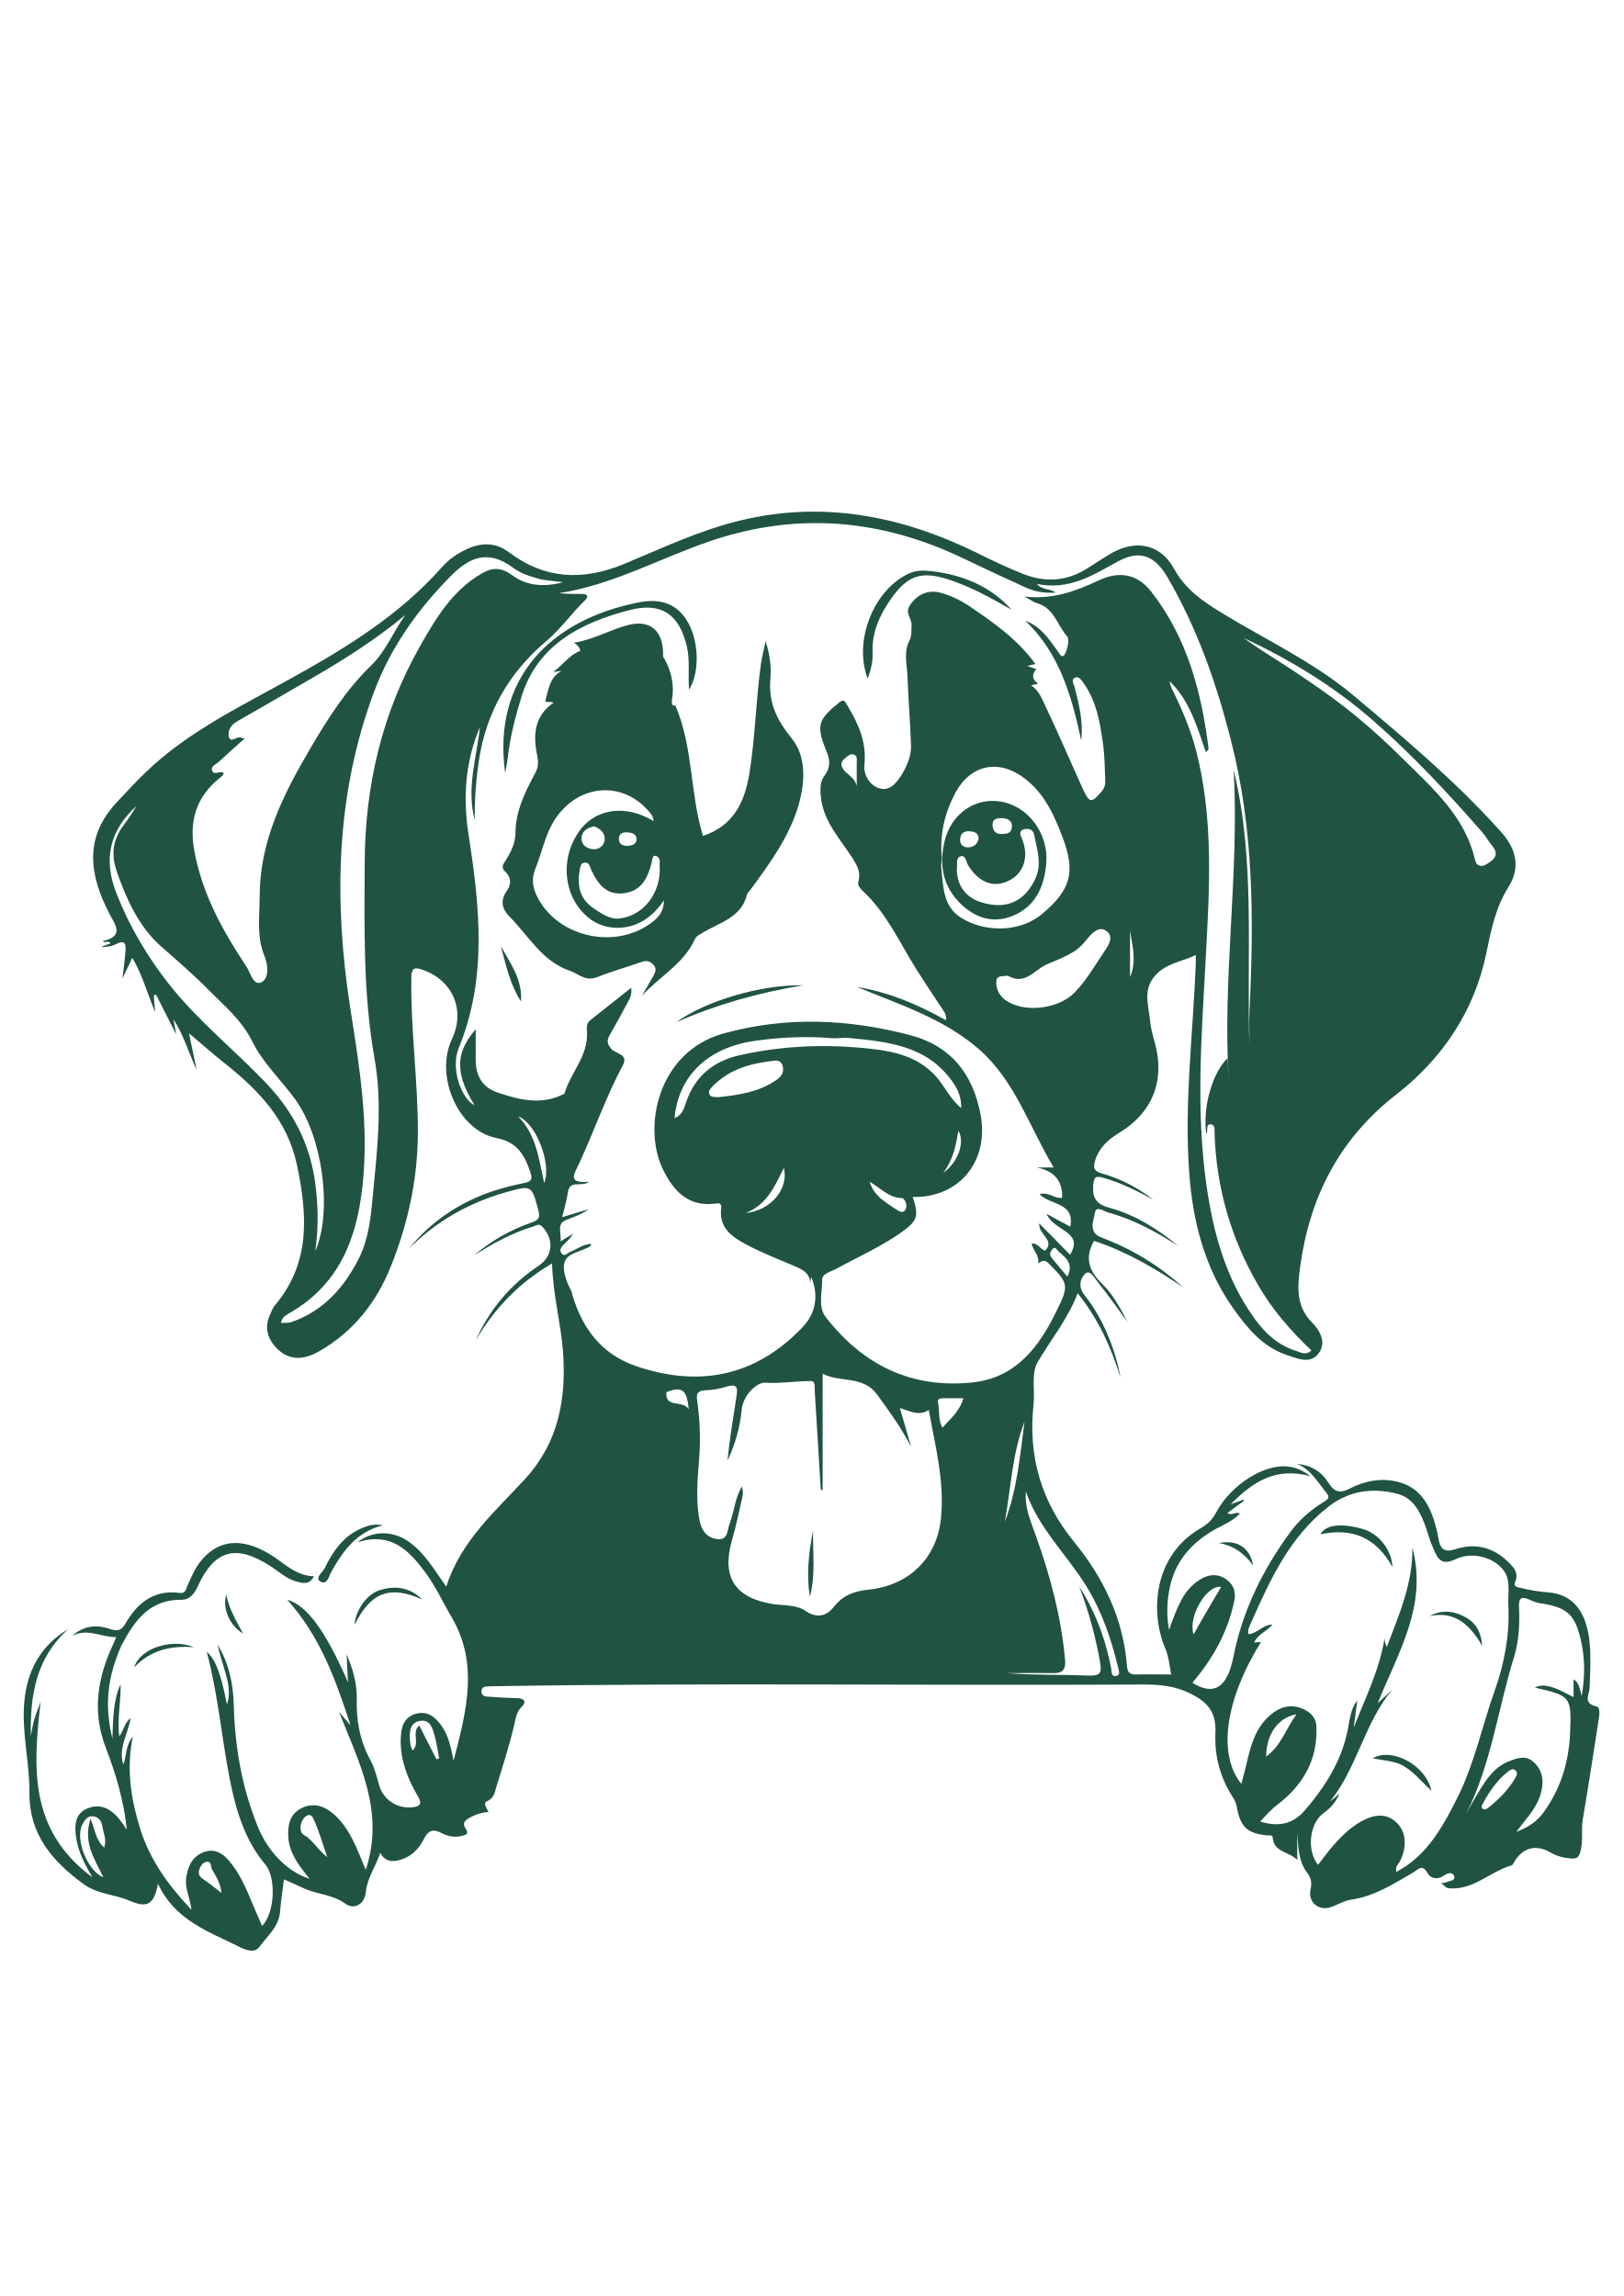
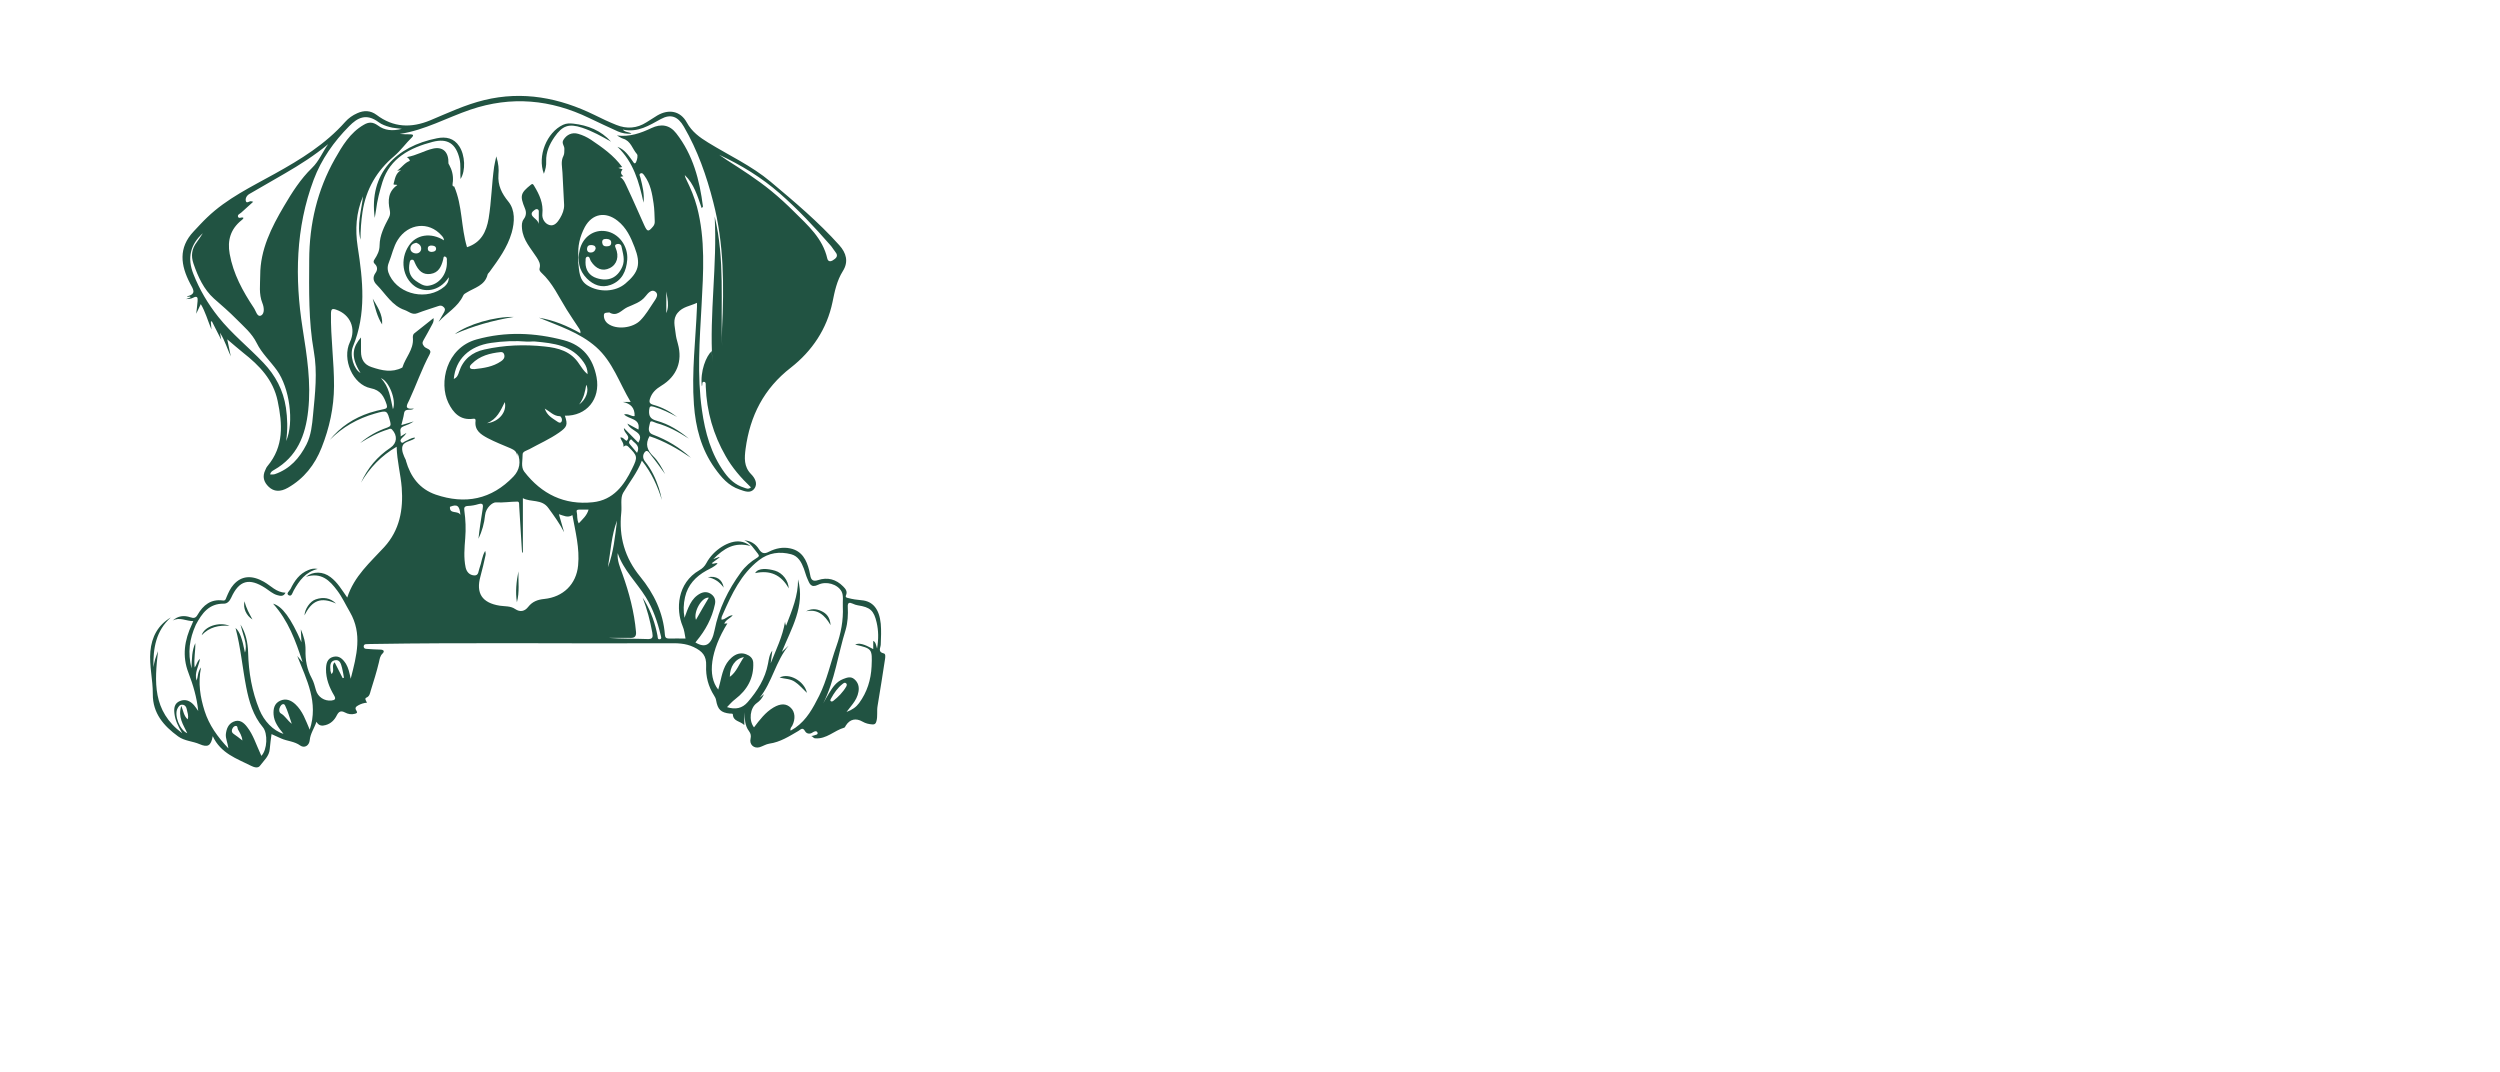
- <svg xmlns="http://www.w3.org/2000/svg" version="1.1" id="Layer_1" x="0px" y="0px" viewBox="0 0 595.3 841.9" style="enable-background:new 0 0 595.3 841.9; fill: #215342;" xml:space="preserve">
+ <svg xmlns="http://www.w3.org/2000/svg" version="1.1" id="Layer_1" x="0px" y="0px" viewBox="0 0 595.3 841.9" style="enable-background:new 0 0 595.3 841.9; fill: #215342;" xml:space="preserve" height="300" width="700" transform="translate(-205, -40)">
  <g>
    <path d="M41.2,637.5c0.3-7.8,0.3-14,3-19.9c0.2,6.2-1.3,12.4-0.5,19.1c1.8-2.2,1.7-4.8,4.2-6.7c-1,5.9-4.6,10.9-2.7,17   c1.3-3.2,0.7-6.7,3.5-10.3c-2.5,12.4-0.6,23.4,2.8,34.2c3.5,11,10,20.2,18.7,29.4c-0.6-4.6-2.3-7.7-2-11.2c0.5-4.2,1.9-7.9,5.9-9.7   c4.8-2.2,8.2,0.6,10.9,4.2c4.7,6.1,6.9,13.4,10.1,20.3c0.3,0.7,0.6,1.5,1,2.3c4.7-4.8,5.2-17.7,1.2-22.5   c-7.7-9.1-10.9-20.3-13.1-31.5c-3-15.4-4.3-31.1-8.4-46.5c3.2,2.7,5.2,8,7.4,19.3c1-2.7,1-6.3-0.4-11.1c-1-3.6-2.2-7.2-3.1-10.9   c4.2,6.7,5.8,14.4,6,22c0.4,15.6,3,30.6,8.9,45c3.6,8.8,10.7,16.4,18.9,18.9c-3.9-4.8-7.4-9.3-7.8-15.2c-0.3-4.6,0.6-8.7,5.1-10.8   c4.5-2.1,8.5-0.5,12,2.7c2.8,2.6,4.9,5.8,6.6,9.2c1.7,3.4,3,6.9,4.7,10.8c7.1-21.4-2.5-39.3-9.8-57.9c1.2,1.4,2.4,2.9,4.2,4.9   c-5.5-17-11.3-32.8-23.2-46c7.2,2,14,11.3,22.3,30.3c-0.2-3.8-0.4-7-0.5-10.2c2.3,5.3,3.8,10.7,3.7,16.3   c-0.2,7.9,1.1,15.2,4.9,22.2c1.6,2.9,2.4,6.2,3.3,9.4c1.5,5.3,6.6,8.7,12.2,8.1c2.7-0.3,3.7-1.2,2.1-3.9   c-3.8-6.4-6.5-13.2-6.4-20.8c0.1-4.3,0.9-8.3,5.6-9.6c4.8-1.3,7.7,1.8,10.1,5.5c1.9,3.2,2.7,6.8,3.7,11.7   c4.8-18.5,9.2-35.4-0.6-52.4c-3.3-5.6-6-11.6-9.9-16.8c-6-8.1-12.6-14.7-24.7-10.9c5.7-4.5,13.4-4.3,19.3,0.2   c5.5,4.1,8.9,10,13.2,16.1c5.4-16.9,18.1-27.7,29.1-39.7c12.1-13.3,15-29.4,13.7-46.6c-0.8-10.5-3.7-20.8-4-32.2   c-12.2,7.1-21.2,16.6-28,28.2c5.1-11.4,12.8-20.5,23.1-27.4c5.3-3.6,5.7-9.6,1.3-14.3c-1.2-1.3-2.2-0.4-3.2-0.1   c-7.9,2.4-15,6.3-21.9,10.7c6.3-5.4,13.5-9.5,21.4-12.2c2.5-0.9,2.9-1.8,2.3-4.3c-2.5-9.4-2.4-9.4-12-6.7   c-13.6,3.9-25.5,10.6-35.5,20.7c8.3-10.3,18.9-17.2,31.3-21.3c3.7-1.2,7.5-2.1,11.3-2.9c2.2-0.4,2.7-1.4,2.1-3.4   c-2.1-6.4-4.7-11.5-12.6-13c-14.1-2.8-22.7-22.8-16.3-36.3c5-10.6,0.3-21.6-10.8-25.4c-3.1-1.1-4-0.6-4.1,2.9   c-0.3,19.1,2.5,38.1,2.4,57.2c-0.1,16.8-3.6,32.8-9.8,48.4c-5.3,13.4-13.8,24.2-26.4,31.4c-6.1,3.5-11.1,3.1-15.1-0.7   c-3.9-3.7-5.2-8.1-2.7-13.2c0.5-1.1,0.9-2.2,1.7-3.1c13-15.5,11.8-33,8-51.2c-3.5-16.7-14.3-27.8-27-37.8   c-4.1-3.3-8.1-6.8-12.6-10.6c1,4.9,1.9,9.2,2.8,13.4c-2.8-5.9-4.5-12.2-8.5-18.6c0.4,2.2,0.6,3.4,1,5.6c-2.7-5.4-5.1-10-7.4-14.6   c-0.3,0.1-0.6,0.2-0.8,0.3c0.1,1.6,0.2,3.2,0.5,6.2c-3.1-7.5-4.8-14-8.4-20c-1.1,2.3-2,4.3-3.6,7.6c0.5-4.3,0.9-7.2,1.1-10   c0.2-2.5-0.1-4.4-3.5-2.6c-1.6,0.9-3.6,1-5.6,1.1c1.2-0.5,2.4-0.9,3.6-1.4c-0.7-1.4-1.6,0.2-2.9-0.8c8.2-1.8,4.6-6,2.5-10.1   c-7.4-14.2-9.4-28,2.8-40.9c3.5-3.7,6.9-7.5,10.6-11c15.5-14.9,34.8-24.1,53.3-34.4c20.2-11.2,39.7-23.2,55.2-40.7   c2.6-2.9,5.8-5.2,9.5-6.8c5.3-2.4,10.4-2.2,15.1,1.3c13.2,10,27.2,10.5,42.2,4.3c13.9-5.8,27.6-12.3,42.4-15.9   c30.4-7.4,59.1-1.8,86.7,11.7c5.6,2.8,11.3,5.5,17.1,7.8c8.2,3.3,16.2,2.8,23.8-2.1c2.8-1.8,5.6-3.6,8.4-5.3   c9.1-5.3,18.2-3.6,23.2,5.5c4,7.3,10.1,11.7,16.8,15.8c16.4,10.1,34.1,18.2,49,30.7c18.8,15.8,37.6,31.6,54,49.9   c5.5,6.1,7.5,13,2.8,20.4c-4.7,7.5-6.4,15.9-8.1,24.3c-4.4,21.2-16.1,38.5-32.7,51.5c-21.3,16.5-32.1,37.9-35.6,63.8   c-0.9,7-1.5,14,4.3,19.9c2.9,2.9,5.6,7.5,2.5,11.5c-3,4-7.7,1.9-11.5,0.6c-8.8-2.9-14.4-9.6-19.6-16.9   c-10.6-14.9-15-31.9-16.3-49.9c-1.9-25.6,1.4-51.1,2.4-76.7c0-0.8,0-1.6,0-3.2c-5.4,2.6-11.2,3-15.2,7.9c-4.2,5.1-2.1,10.6-1.6,16   c0.3,2.8,1,5.6,1.8,8.3c3.8,13.7-0.8,25.6-13.1,33c-4.1,2.5-7.3,5.4-8.8,10.1c-0.9,2.8-0.3,4,2.5,4.8c6.9,1.9,13.1,5.2,18.8,9.6   c-5.9-3.2-11.8-6.2-18.2-8c-2.8-0.8-3.5-0.5-3.8,2.6c-0.4,4.9,1.2,7.1,6,8.4c9.5,2.6,17.7,7.8,25.2,14c-8-5.1-16.2-9.7-25.4-12.2   c-1.7-0.5-4.7-2.6-5.1-0.3c-0.5,3-2.8,7.5,2.4,9.4c11.1,4.2,21,10.2,29.8,18.2c-10.3-7-21-13.2-32.6-17c-3.6,6.3-1.8,11.1,3,15.8   c3.7,3.6,6.3,8.2,9.3,14c-4.1-5.6-7.3-10.2-10.8-14.5c-1.2-1.5-2.9-4.9-4.7-3.3c-1.8,1.6-2.8,4.8-0.3,7.9c5,6.2,8.4,13.4,10.9,21   c1,3,1.7,6.1,2.3,9.2c-3.4-10.9-8-21.3-15.7-30.9c-3.7,9.6-9.9,17.1-14.7,25.3c-2.4,4.1-0.9,10.4-1.5,15.7   c-2,18.8,2.8,35.4,14.9,50.2c10.8,13.2,18.1,28.3,19.4,45.7c0.1,1.9,0.9,2.9,3.1,2.9c4.2-0.1,8.5,0,13.1,0   c-0.7-3.5-0.9-6.6-2.3-9.8c-5.4-13-4.4-33.8,13.2-43.9c2.4-1.4,4.1-3,5.5-5.6c5.4-10.3,18-18.2,26.7-16.9c2.3,0.3,4.6,1,8,3.5   c-12.7-3.4-20.9,1.8-29.3,10.3c2.5-0.9,3.6-1.3,4.7-1.7c0.1,0.1,0.2,0.3,0.2,0.4c-2,1.5-4,2.9-6.1,4.5c1.6,1.2,2.7-0.7,4.6,0.2   c-2.6,2.7-5.8,4-8.8,5.6c-8.4,4.7-14.6,11.2-16.8,20.9c-1.2,5.3-1.4,10.7-0.4,16.2c1.3-3.7,2.6-7.4,4.4-10.8c1.9-3.6,4.4-6.4,8-8.3   c3-1.5,6-1.4,8.7,0.6c2.7,2,3.5,4.8,2.8,7.9c-2.3,10.9-7.4,20.4-14.5,28.9c-0.3,0.3-0.6,0.7-0.8,1.1c8,4.8,12.7,1.8,15-9.6   c3.3-16.8,10.7-31.8,20.7-45.5c3.4-4.7,7.7-8.4,12.6-11.4c1.5-0.9,2.1-1.6,0.8-3.2c-3.2-3.9-5.7-8.5-10.7-10.6c5,0.4,9,2.9,11.5,7   c2.2,3.5,4.4,3.8,7.8,2c5.3-2.7,11-3.9,16.9-2.6c9.2,2,12.7,9.1,14.8,17.3c0.3,1.3,0.6,2.5,0.8,3.8c0.6,3.6,2.1,5.1,6.1,3.8   c7.5-2.5,14.2-0.7,19.8,5c1.9,1.9,3.5,3.9,2.2,6.9c-0.7,1.7,0.5,1.9,1.8,2.2c3.4,0.9,6.8,1.4,10.4,1.7c8.9,0.7,14,7,15.1,18.5   c0.5,5.4,0.2,10.9,0,16.3c-0.1,2.7-2.6,5.8,2.4,7c1.5,0.3,1.2,2.7,1,4.2c-1.9,12.4-3.8,24.7-5.9,37.1c-0.7,4,0.2,8-0.9,12   c-0.5,1.9-1.3,2.6-3.1,2.5c-2.8-0.2-5.4-0.8-7.8-2.2c-5.2-3-9.9-2-13.1,3c-0.4,0.6-0.7,1.5-1.2,1.7c-7.9,2.2-14,9.2-23,8.4   c-1.4-0.1-1.7-1.4-3-1.8c0.9-0.2,1.7-0.2,2.3-0.5c1-0.5,3.2-0.4,2.6-2.2c-0.7-1.8-2.6-0.9-3.7-0.2c-2.4,1.8-5,1-6-0.8   c-2-3.6-3.4-1.4-5.3-0.3c-7.2,4.2-14.3,8.8-22.9,10c-2.6,0.4-5,2-7.6,2.8c-4.5,1.3-8.2-2.2-7.1-6.7c0.5-2.3,0.2-4-1.2-5.9   c-3.4-4.4-3.3-9.7-3.7-14.9c0,3,0,6.1,0,10.1c-3.4-3.3-8.7-2.8-9-8.3c-0.1-1-1.4-0.6-2.2-0.7c-7.3-0.8-9.7-3.2-11-10.6   c-0.2-1.2-0.8-2.5-1.5-3.5c-4.6-7.2-6.7-15.1-6.3-23.6c0.3-7.7-2.9-11.3-9.8-14.6c-6.6-3.1-13.1-3.1-19.9-3   c-78.1,0.4-156.3-0.7-234.4,0.6c-0.9,0-1.9,0-2.8,0.1c-1.1,0-2.1,0.3-2.2,1.7c0,1.4,0.8,1.9,2,2c3.8,0.3,7.6,0.5,11.3,0.6   c2.4,0.1,3.3,1.3,1.6,3c-2.1,2-2.3,4.3-2.9,6.9c-1.8,7.6-4.2,15.1-6.5,22.5c-0.6,2-0.8,4.3-3.5,5.4c-1.4,0.6-0.2,2.4,0.6,3.9   c-2.4,0.2-4.4,0.8-6.5,1.9c-2,1.1-3.4,2-1.8,4.4c1,1.5,0.4,2-1.1,2.4c-2.8,0.8-5.5,0.3-7.9-1c-3.1-1.6-4.8-0.9-6.4,2.2   c-1.8,3.7-4.7,6.6-8.8,7.7c-2.7,0.8-5.4,0.7-7.2-2.6c-1.7,5.1-4.8,9.2-5.3,14.5c-0.4,4.2-4.1,6.5-7.4,4.2   c-4.6-3.4-10.2-3.4-15.1-5.6c-2.4-1.1-4.7-2.1-7.5-3.4c-0.5,3.9-1.1,7.8-1.4,11.7c-0.4,5.7-4.7,9.1-7.7,13.2c-1.6,2.2-4.8,1.1-7,0   c-11.3-5.7-23.8-9.7-30.1-23.3c-1.4,7.8-4,9-10.3,6.3c-5.5-2.4-11.8-2.4-16.9-6.1c-11.4-8.3-20-18.2-19.9-33.3   c0.1-11.2-2.9-22.3-1.9-33.5c1-11.3,5.9-20.7,16.1-26.7c-11.8,10.5-14,24.3-13.7,39.1c0.4-2,0.7-4.1,1.3-6.1   c0.6-2.1,1.5-4.1,2.3-6.5c-2.7,23.8-4.6,47,19,64.5c-3.4-5.7-5.5-10.3-6.1-15.4c-0.5-4.2-0.1-8.1,4.3-9.9c4.4-1.8,8.1-0.1,11.1,3.3   c1.1,1.3,2.1,2.8,3.3,4.5c-1.1-10.6-4-20.4-7.7-30c-5.1-13.2-3.1-25.8,2.8-38.2c0.3-0.7,0.6-1.5,1-2.4c-5.5,0.1-10.7-3.5-16.2-0.4   c4.2-3.8,8.9-4.3,13.9-2.6c2.7,0.9,4.2,0.7,5.7-2c4.4-7.6,10.5-12.5,19.9-11.2c2,0.3,2.3-1.3,2.8-2.6c1.5-3.5,3-7,5.6-9.9   c6.2-7,14.3-7.6,23.8-2.2c5.5,3.1,9.8,8.4,17,8.6c-1.7,3.3-4.2,2.5-6.5,1.9c-3.6-1-6.3-3.6-9.4-5.6c-12.7-8.2-20.6-6.1-26.8,7.6   c-1.2,2.6-3,4.7-5.7,4.7c-11.8-0.2-17.3,7.6-22.1,16.6C39.6,614.4,38.1,624.7,41.2,637.5z M458.1,384.1c0-4.5-0.2-9,0-13.5   c1.6-33.5,1.6-66.7-6.9-99.5c-5.3-20.8-12.3-40.7-23.1-59.3c-4.7-8.2-10.4-10.2-18.1-6c-9.2,5-17.9,10.8-29.9,8.3   c2.3,2.5,4.9,1.6,6.9,3.2c-4.1,0.3-7.6-0.4-10.8-1.8c-7.5-3.4-15-6.9-22.5-10.5c-30.2-14.6-61.2-17.5-93.3-6.6   c-18.5,6.3-35.8,16.1-55.5,19.1c2.9,0.3,5.7,0.3,8.5,0.3c2,0,2.5,0.9,1.1,2.3c-4.9,4.7-8.7,10.3-14,14.8   c-13.6,11.4-22.2,26-24.9,43.8c-1.1,7.3-1.6,14.5-1.6,21.9c-3-11.6,0.7-22.8,2-34.1c-5.5,12.8-6.3,26.1-4.2,39.7   c4.1,26.3,6.9,52.6-3.7,78.3c-2.9,7.1,0.9,18.3,5.9,20.8c-8.6-13.7-5.5-20.9,0.4-27.9c0,3.3,0,7.2,0,11.1c0,6,2.4,10.3,8.3,12.2   c8,2.7,16,4.6,24.1,0.4c0.1-0.1,0.2-0.2,0.2-0.3c2.3-7.6,8.7-13.7,8.2-22.4c-0.1-1.3-0.3-3.2,1.2-4.3c4.9-3.9,9.7-7.7,15-11.9   c0.4,2.6-0.6,4.1-1.4,5.6c-2.1,4-4.3,7.9-6.5,11.8c-1.1,1.9-1,3.1,0.7,5.1c1.5,1.7,6.4,1.8,4.1,6c-6.2,11.6-10.5,24.1-16,36   c-1.5,3.3-4.8,7.5,3.7,6.6c-2.8,2.2-7.1-0.9-7.8,3.9c-0.4,2.9-1.3,5.7-2.1,9.1c3.7-1.1,6.7-2,9.7-2.9c-2.5,1.8-5.2,2.8-7.9,3.8   c-4.2,1.5-1.9,4.8-2.4,8c1.9-1.2,3.3-2,4.6-2.8c-0.9,1.6-2.1,2.7-3.3,3.8c-1,1-1.9,2.1-0.9,3.4c1.1,1.4,2.1-0.1,3-0.5   c2.6-1,4.8-2.9,7.9-3c-0.2,0.4-0.2,0.7-0.3,0.8c-3.2,2.1-8.5,2.4-9.5,5.9c-1,3.3,0.9,7.6,2.7,11.1c0,0.1,0,0.2,0,0.4   c3.6,12.6,10.7,22.2,23.4,26.6c23.2,7.9,43.8,3.9,61.1-14.2c4.8-5,6.1-11.6,3.2-18.5c-0.2,1-0.3,1.8-0.4,2.5   c0.1-3.4-2.2-4.9-4.9-6.1c-6.1-2.6-12.3-5-18.2-8.1c-5.2-2.8-10.4-6-9.5-13.4c0.2-1.4-0.4-2.1-1.8-1.8   c-10.2,1.5-15.8-4.7-19.6-12.6c-7.5-15.6-1.7-43,22.1-49.7c23-6.4,45.9-5.4,68.7,0.6c15,4,22.9,14.3,25.7,29.1   c3.2,17.2-7.9,30.6-24.9,30.2c2.4,7.2,1.8,8.8-4.6,13.3c-7.3,5.1-15.5,8.7-23.3,13c-2,1.1-5.4,1.8-5.3,4.1   c0.1,4.5-1.6,9.8,1.3,13.6c13.6,17.6,31.5,26.4,53.9,24c16-1.7,24.5-13.2,30.9-26.5c4.5-9.1,4.2-9.9-3-17.1c-1.2-1.2-2.2-1.4-3.9,0   c0.5-3.1-1.9-4.8-2.4-7.3c2.4-0.3,3.2,2.2,5,2.6c3.7-4-2.5-5.7-2.2-10c4.3,4.3,7.9,8,11.3,11.5c5.3-8.7-5.9-8.5-8.6-15   c3.8,2.1,6.3,3.4,8.7,4.7c1.7-9-7.3-7.8-11.3-11.9c3.4-1,5.6,1.8,8.3,1.3c0.2-6.5-3.1-9.8-9.2-11.1c1.8,0,3.5,0,6.1,0   c-9-15-14-31.5-27.2-43.2c-13.1-11.5-29.3-16.5-44.9-23c11.6,1.9,22.3,6.4,32.6,12.2c0.3-2-0.6-3-1.3-4.1   c-3.2-4.8-6.4-9.6-9.5-14.5c-6.2-9.9-11-20.8-19.8-28.9c-0.9-0.9-1.9-2-1.5-3.4c1-3.4-0.5-5.9-2.2-8.6   c-4.6-7.2-10.8-13.5-11.6-22.8c-0.2-2.7-0.3-5.1,1.4-7.4c1.9-2.5,2.2-5.4,0.9-8.4c-4.1-10-3.5-12,4.7-18.6c1.5-1.2,1.9-0.1,2.6,1   c4.1,6.8,7.3,13.6,6.4,22c-0.4,3.7,2,7.7,5.6,8.7c3.8,1.1,6.4-2.2,8.3-5.4c1.9-3.2,3.3-6.7,3.2-10.4c-0.3-8.5-1-16.9-1.3-25.4   c-0.2-4.4-1.5-8.9,0.8-13.2c0.8-1.6,0.6-3.5,0.7-5.3c0.2-2.6-2.5-4.5-0.7-7.3c2.5-4,6.7-6.1,11.5-4.7c3.6,1,6.9,2.6,10,4.6   c9,6.1,18,12.3,24.6,21.5c-0.9,0.2-1.8,0.4-3,0.7c1.5,0.5,2.5,0.9,3.3,1.1c-1.5,2-1.8,3.6,0.7,5.4c-1,0.2-1.8,0.4-2.6,0.6   c3.1,2,4.1,5.3,5.5,8.1c4.7,9.9,9,20,13.5,29.9c2.4,5.2,3.2,5.3,6.9,0.9c1.1-1.3,1.4-2.7,1.3-4.3c-0.2-4.6-0.2-9.3-0.9-13.8   c-1.1-7.6-2.4-15.2-7.1-21.7c-0.7-1-1.7-2.6-3.1-1.9c-1.6,0.7-0.4,2.3-0.1,3.5c1.6,6.4,3.2,12.7,2.4,19.5   c-3.5-16.2-7.9-31.9-20.5-43.9c5.7,2.1,8.7,6.8,11.9,11.2c0.6,0.9,1.6,3,2.7,0.9c0.9-1.9,1.7-5.3,0.7-6.4   c-3.6-4-4.7-10.3-10.9-12.1c-1.7-0.5-3.2-1.7-4.8-2.5c9.9,1.3,18.7-1.8,27.1-5.8c7.6-3.6,14.3-2.6,19.5,4.1   c13.2,16.9,18.4,36.8,21,57.6c0,0.2-0.4,0.5-1,1.2c-3.3-9.5-6-19-13.3-26c0.2,1.3,0.6,2.4,1.2,3.5c3.4,6.9,6.4,14,8.4,21.5   c6.7,25.5,5,51.5,3.6,77.4c-1.5,27.5-3.6,54.9,0.3,82.3c2.5,17.6,7.1,34.5,17.8,49.2c3.9,5.4,8.7,9.7,15.2,11.7   c1.6,0.5,3.4,1.7,5.5-0.2c-7.8-7.4-14.8-15.5-19.9-24.6c-9.6-16.7-14.9-35-15.6-54.5c-0.1-1.4,0.4-3.5-1.2-3.8   c-2.3-0.3-1,2.4-1.9,3.4c-1.4-11.9,3.4-23.6,7.8-27.6c0.2,2.9,0.3,5.6,0.5,8.3c-2.4-38.1,3.9-76,1.8-114   C460.4,315.9,456.9,350.1,458.1,384.1z M508.4,604c4.7-12.3,9.6-23.7,9.4-36.5c5.7,21.2-5.3,38.6-12.7,57c1.8-1.6,3.6-3.3,5.3-4.9   c-10.2,12.2-12.8,28.6-22.8,41c1-0.8,2-1.6,3.5-2.9c-1.5,3.3-3.3,5.3-5.7,7c-5.3,3.7-6.5,13.6-2.2,19.1c4.5-5.9,8.9-11.8,15.3-15.6   c5.6-3.3,10.1-3.3,13.7,0.3c3.3,3.2,3.7,8.7,1.1,13.9c-0.6,1.2-2,2.1-1.3,4c1.3-0.8,2.5-1.5,3.7-2.3c9-6.3,13.9-15.6,18.7-25.1   c6.2-12.4,8.9-25.9,13.5-38.8c3.6-10.1,5.6-20.5,5.1-31.3c-0.2-4,0.7-8.7-1-11.9c-3.2-5.8-12.1-8.3-18.3-5.3   c-5.9,2.9-6.9-1-8.5-4.6c-1.2-2.6-1.8-5.4-2.8-8c-1.9-5-4.4-9.8-9.9-11.3c-9.1-2.4-17.8-1.3-25.5,4.7c-14,10.9-21.2,26.4-28.1,42   c-0.6,1.4-1.6,2.9-1.2,4.7c3.3-0.2,5.3-3.5,8.8-3.5c-2,2.5-5.3,3.4-6.7,6.6c0.9-0.1,1.6-0.2,2.5-0.2c-13.1,21.1-16,41.2-7.2,52   c0.5-1.9,0.9-3.4,1.3-4.9c1.8-7.4,3.1-15,9.3-20.3c3.2-2.8,7-4.1,11.2-2.6c3,1.1,5.5,3.1,5.7,6.6c0.6,12.1-4.7,21.5-14.1,28.7   c-2.5,1.9-4.4,4.1-6.5,6.3c6.6,2.1,12,1,16.3-4c7.6-8.8,13.7-18.4,15.9-30.1c0.7-3.5,1-7.2,3.4-10.3c-0.4,3.3-0.9,6.7-1.3,10   c4.2-10.7,9.4-21.1,11.3-32.7C507.6,601.8,507.9,602.6,508.4,604z M301.6,546.4c-0.2,0-0.4,0-0.6,0c-0.1-0.7-0.2-1.4-0.2-2   c-0.7-11.5-1.4-22.9-2.1-34.4c-0.1-1.4,0.3-3.6-1.4-3.6c-5.6,0-11.2,1-16.9,0.6c-2.7-0.1-7.9,4.2-8.5,10   c-0.6,6.4-2.4,12.7-5.2,18.6c0.8-7.9,2.1-15.7,3.3-23.5c0.4-2.7,0.7-4.9-3.4-3.7c-2.6,0.8-5.3,1.3-8,1.4c-2.8,0.1-3.4,1.2-3,3.7   c1,7.2,1.3,14.3,0.7,21.6c-0.6,7.7-1.3,15.4,0.3,23c0.8,3.6,3.1,6.1,6.8,6.3c3.6,0.2,3.2-3.5,4.1-5.7c1.7-4.4,1.9-9.4,4.5-13.6   c0.4,1.3,0.5,2.5,0.2,3.7c-1.2,5.4-2.4,10.9-3.9,16.2c-3.8,13.4,1.2,21,15.2,23.2c4,0.6,8.4,0.1,12,2.6c4,2.7,7.6,1.8,10.3-1.7   c3.3-4.2,7.5-5.7,12.6-6.2c14.8-1.5,25.2-11.5,26.6-26.4c1.3-13.4-2.1-26.3-4.5-39.5c-3.7,2.4-6.9,0.4-10.6-0.7   c1.5,5,2.8,9.6,4.1,14.2c-3.5-6.9-7.9-12.9-12.4-19.1c-5.2-7.2-13.7-4.3-20-7.7C301.6,517.6,301.6,532,301.6,546.4z M82,283.4   c-0.1,0.4-0.1,0.7-0.3,0.8c-0.4,0.4-0.8,0.9-1.3,1.2c-8.5,6.9-11.1,15.7-9.2,26.3c2.8,15.8,10.3,29.4,19,42.5   c1.6,2.3,2.6,7.4,5.6,6c3.1-1.5,2.4-6.7,1.1-9.8c-2.9-7.2-1.7-14.5-1.7-21.8c0-20.2,8.8-37.6,18.7-54.4c6.3-10.7,13-21.3,22-30   c5.6-5.4,8.3-12.6,12.7-18.7c-10.7,8.9-22.2,16.2-34.1,23.1c-9.2,5.3-18.4,10.7-27.7,16c-2.3,1.3-3.4,3.6-2.9,5.6   c0.6,2.3,2.7-0.1,4.2,0.2c0.3,0.1,0.6,0.2,1.6,0.4c-3.4,3-6.4,5.7-9.4,8.5c-1.1,1-3.2,1.6-2.5,3.4C78.6,284.4,80.5,282.5,82,283.4z    M103,485.1c1.4-0.1,2.7,0.1,3.8-0.3c11.8-4.1,19.3-12.6,24.8-23.4c3.6-7.2,4.4-15.4,5.1-23.1c1.6-16.7,3.6-33.5,0.6-50.2   c-4.2-23.7-3.7-47.7-3.6-71.6c0.1-28.2,6.3-54.8,20.2-79.4c5.8-10.2,11.9-20.6,22.7-26.8c3.9-2.3,7.1-2.3,11,0.5   c5.3,4,11.5,4.6,18.9,2.7c-4-0.6-7-0.6-9.8-1.5c-2.9-0.8-6-1.9-8.4-3.7c-9.9-7.4-16.8-3.4-23.2,3.1c-12,12.1-21.9,26.1-27.9,42.1   c-14.2,37.9-14.9,77.2-8.7,116.7c3.4,21.5,6.8,42.7,4.4,64.6c-2.1,19.6-8.7,36.4-26.8,46.7C105,482.2,103.4,482.8,103,485.1z    M537.6,664.9c1.5-2.7,3-5.4,4.6-8c2.8-4.6,5.7-9,11.1-11.1c2.9-1.1,5.9-2.3,8.7,0.1c3.1,2.6,4,6.1,3.3,9.9   c-0.6,3.6-2.3,6.7-4.5,9.6c-1.4,1.8-2.8,3.6-4.9,6.3c4.6-1.7,7.6-3.9,9.9-7c6.3-8.6,9.3-18.3,9.8-28.8c0.6-13.9,0.4-14-12.9-17.1   c2.6-1.3,5-0.6,7.3,0.2c2.3,0.8,4.4,2.1,6.9,3.3c0-2.3,0-4.3,0-6.5c2,1.1,2.1,3,3,6.1c1.3-7.8,1.1-14.2-0.3-20.4   c-2.2-9.6-5.1-12.1-14.8-13.6c-1.4-0.2-2.7-0.7-4-1.3c-2.7-1.2-4.1-1-3.9,2.6c0.3,6,0,12.2-1.7,18   C549.2,626.3,546.8,646.7,537.6,664.9z M115.6,458.8c6.4-14.9,2.6-41.9-7.3-55.6c-5.2-7.2-12-13.5-15.8-21.3   c-3.9-7.9-10.2-13-16-18.9c-5.6-5.7-11.7-10.9-17.7-16.2c-7.9-7.1-12.5-17.1-16-27.3c-2.2-6.3-1.4-11.8,2.6-17   c1.7-2.2,3.2-4.7,4.7-7c-10,9-12.3,19.7-7.4,32.1c4.8,12.2,11.4,23.4,19.6,33.7c10.5,13.2,23.8,23.8,35.4,36   c9.5,10,15.6,21.5,17.7,35.3C116.6,440.9,116.9,449.2,115.6,458.8z M345.3,314.5c-0.1,1.3-0.3,2.6-0.2,3.9c0.8,6.7,0.5,14,7.4,18.2   c9.3,5.7,21.9,5,29.6-1.5c10.7-9,12.3-15.5,7.3-28.5c-3-7.9-6.5-15.5-13.4-20.9c-9.5-7.5-19.9-5.6-25.7,4.9   C346.4,298,344.4,306,345.3,314.5z M395.7,581.9c0.6,0.9,1.2,1.9,1.8,2.8c4.9,8.5,8.1,17.6,9.9,27.2c0.2,1.1-0.1,3.1,2,2.6   c1.5-0.4,0.7-2.1,0.5-3.1c-2.5-10.5-6-20.7-11.7-29.9c-7.2-11.6-17.5-21.2-22.1-34.6c-0.5,5.9,1.8,11,3.7,16.3   c5.3,14.8,9.3,29.9,10.7,45.6c0.3,3.5-1.1,4.8-4.4,4.7c-5.7-0.1-11.4,0-17,0c10,0.8,20.1,0.5,30.1,0.9c4.5,0.2,4.7-1.3,4.1-5   C401.6,600,399.2,590.9,395.7,581.9z M369.2,357.8c-1.5,0.2-3.7-0.1-3.9,1.7c-0.3,2.6,0.8,5.2,2.9,6.9c6.7,5.3,19.9,3.7,25.8-2.5   c4.1-4.2,7-9.2,10.2-14c1.8-2.7,4.5-6.1,1.6-8.4c-3-2.4-5.9,1.1-7.8,3.5c-3.7,4.8-9.3,6.4-14.4,8.7c-4.5,2.1-8,7.8-14.2,4   C369.5,357.7,369.3,357.8,369.2,357.8z M352.4,406.3c0.1-3.7-1.1-6.6-2.9-9.2c-9.3-13.7-23.8-15.1-38.3-16.5c-2-0.2-4,0.2-6,0.1   c-9.6-0.8-19.2-0.4-28.7,1c-17.1,2.5-27.8,12.9-29.2,28.3c2.6-1,3.5-3.3,4.2-5.7c3.2-9.7,10.2-15.3,19.8-17.4   c15.6-3.5,31.5-4.1,47.3-2.4c10.7,1.1,20.8,3.6,27.4,14C347.6,400.8,349.5,403.9,352.4,406.3z M455.9,233.9c1.9,1.3,3.8,2.7,5.8,4   c12,7.7,24.1,15.4,35.2,24.5c6.2,5.1,12.1,10.5,17.8,16.2c10.8,10.7,22.5,20.9,26.1,36.8c0.6,2.5,2.6,2.5,4.2,1.5   c2.4-1.5,5-3.3,2.1-6.7c-1.4-1.7-2.5-3.8-4-5.4c-12.5-14.3-25.4-28.1-39.7-40.6C489,251.6,473,241.9,455.9,233.9z M263.5,402.3   c7.3-0.8,14.6-1.8,21-6.2c1.8-1.2,3-2.7,2.5-5c-0.3-1.4-1.3-2.4-2.8-2.2c-8.5,0.9-16.5,2.9-22.8,9.3c-0.8,0.8-1.9,1.8-1.3,3.1   C260.7,402.5,262.2,402.2,263.5,402.3z M38.2,677.5c1-3-0.3-5.4-0.7-7.9c-0.3-1.8-1.3-3.4-3.4-3.6c-2.1-0.2-3.1,1.5-3.9,3   c-2.8,5.2,1.8,17,7.7,19.4c-3.1-6.6-7.6-12.7-4.7-21.5C34.9,671.1,35.1,674.7,38.2,677.5z M544.5,663.5c0.3-0.2,0.7-0.3,1-0.5   c4-3.2,7.6-6.8,10.2-11.3c0.5-1,0.7-1.9-0.2-2.6c-0.9-0.8-1.8-0.1-2.6,0.5c-4,3.1-6.8,7.2-9.2,11.6   C543.2,662.1,542.6,663.3,544.5,663.5z M368.4,558c4.5-11.8,5.6-24.3,7.2-36.7C371.1,533.1,370.6,545.6,368.4,558z M345.5,523.5   c3.1-3.4,6.4-6.1,7.7-10.8c-2.7,0-5,0-7.4,0c-1.2,0-2.3,0.3-1.9,1.7C344.6,517.3,343.8,520.4,345.5,523.5z M160,645.1   c0.3-0.1,0.6-0.2,1-0.3c-0.5-2.6-0.8-5.2-1.5-7.7c-0.8-3.1-1.7-7-5.9-6c-3.8,0.9-3.5,4.8-3.2,8.1c0.1,0.9,0.5,1.7,0.8,2.7   c3-2.6-0.5-6.6,2.5-9.2c1.1,2.2,2.1,4.2,3.2,6.3C157.9,641,159,643,160,645.1z M447.7,581.9c-5.3-0.9-12.3,11-10.1,17.4   C441,593.2,444.3,587.6,447.7,581.9z M475.3,628.6c-6.9,1.2-11.1,7.6-11.1,15.5C469.6,640.2,471.3,634.2,475.3,628.6z M120,681   c-1.9-5.5-3.2-10.1-5.2-14.3c-1-2.2-3-0.9-3.8,0.6c-1.1,1.8-1.3,4.6,0.5,5.6C114.7,674.7,116.3,678.1,120,681z M199.5,433.8   c2.9-7.1-3.2-22.3-9.5-24.4C196.6,416.2,197.5,424.6,199.5,433.8z M314.1,288.2c0-2.8,0-5.7,0-8.5c0-1,0.3-2.3-0.8-2.9   c-1.3-0.7-2.3,0.3-3.2,1c-2.6,1.9-1.7,3.9,0.3,5.6C312,284.8,313.6,286,314.1,288.2z M318.8,433.3c1.8,5.6,6.1,7.6,9.8,10.2   c1.1,0.8,2.6,1.5,3.4,0c0.9-1.7-0.4-4.2-1.4-4.2C325.8,439.2,323,435.7,318.8,433.3z M287.4,428.2c-3.4,6.8-6.1,13.4-14,16.6   C282.7,443.8,289.2,436,287.4,428.2z M81.2,694.1c-0.4-3.8-2.1-6.2-3.5-8.7c-0.5-0.9,0-3-2-2.7c-1.3,0.2-2.1,1.4-2.6,2.7   c-0.5,1.5-0.1,2.7,1.3,3.6C76.6,690.4,78.6,692.1,81.2,694.1z M391.3,468.1c2.4-4.7-0.5-6.9-3.2-9.2c-0.7-0.6-1.2-2.2-2.4-0.7   c-0.7,0.9-1.1,2,0,3.2C387.5,463.5,389.2,465.7,391.3,468.1z M252.5,516.8c-0.6-7.3-2.6-8.6-8.2-6.3   C243.8,516.6,250.4,513.1,252.5,516.8z M414.3,337.4c0,5,0,13,0,20.9C417.7,350.3,413.3,342.3,414.3,337.4z M345.8,430.1   c5.5-4,8-11.1,5.6-15.5C350.4,420.1,349.6,425,345.8,430.1z" />
    <path d="M140.4,559.3c-9.6,2.4-14.5,9.2-18.8,16.8c-1,1.7-1.6,5.2-4,3.9c-2.4-1.3,0.6-3.4,1.4-4.9c3.1-6.4,7-12.1,14-14.9   C135.2,559.3,137.4,558.7,140.4,559.3z" />
    <path d="M154.8,586.5c-11.8-5.3-18.9-2.7-24.8,9.3c0.2-4.9,4.3-11.1,8.9-12.6C144.8,581.2,150.2,582,154.8,586.5z" />
    <path d="M71.1,604c-8.3-0.6-15.8,0.9-21.9,7.4C51.2,604.5,62.8,600.6,71.1,604z" />
    <path d="M446.9,565.8c6.7-1.3,11.4,1.7,12.5,8.2C456.1,569.4,452,566.7,446.9,565.8z" />
    <path d="M82.9,584.7c1.3,5.7,3.7,9.6,6.2,14.3C84.3,596.1,81.5,590.1,82.9,584.7z" />
    <path d="M205.9,246c-0.9,0.1-1.8,0.2-3.1,0.4c3.7-2.6,5.9-6.3,9.9-7.7c0.2-0.1-0.3-1.9-2.3-3c7.8-1.3,13.9-5.2,20.7-6.7   c7.8-1.7,12.3,2.9,12,11.6c0,0.4,0.4,0.8,0.6,1.2c2.2,4,3.3,8.3,2.9,13c-0.1,1.4-1,4.3,1,3.9c6.6,15.3,5.3,32,10.1,47.8   c11-3.6,15.2-12,17-22.6c2.2-13.5,2.4-27.1,4.3-40.6c0.3-2.2,0.9-4.3,1.7-8.2c1.8,5.8,2.1,10.1,1.7,14.4   c-0.6,8.4,2.5,14.7,7.9,21.3c5.3,6.6,4.9,15.8,2.5,24.3c-3.4,11.7-10.4,21.2-17.4,30.8c-0.5,0.7-1.3,1.3-1.5,2   c-2.1,8.8-10.4,10.4-16.6,14.3c-1,0.6-2.1,1.1-2.6,2.3c-4.1,9-13,13.6-19.4,20.7c0.7-1.2,1.4-2.4,2.1-3.6c0.7-1.2,1.4-2.5,2.1-3.7   c0.8-1.4,1.4-2.8,0-4.2c-1.3-1.4-2.7-1.6-4.5-0.9c-5.5,1.9-11,3.5-16.4,5.6c-4,1.5-6.7-1.4-9.8-2.5c-10.1-3.4-15.1-12.9-22.1-19.9   c-2.5-2.5-3.5-5.7-0.9-9.3c1.6-2.2,1.8-4.9-0.6-7.1c-1.2-1.1-1.1-2.2-0.2-3.5c2.2-3.4,4-6.7,4-11.1c0.1-7.9,3.7-14.9,7.3-21.7   c1.1-2.1,1.1-3.8,0.7-6c-1.6-7.5-1.3-14.6,5.9-19.6c-0.9-0.7-3.3,0.2-2.9-1C201.1,252.9,201.5,248.3,205.9,246z M239.6,301.1   c-0.1-1.9-1.1-2.9-2-3.9c-9.9-11.2-26-9.5-34.3,3.5c-3.5,5.5-4.6,11.9-7,17.8c-1.6,3.9-1,7,0.7,10.4c7.7,15.2,29.7,19.7,42.9,8.6   c2-1.7,3.5-3.8,3.5-7.4c-8,12.2-20.2,11.7-26.6,7.2c-9.8-6.9-12-21.3-4.8-32C217.8,296.5,229.3,294.7,239.6,301.1z M241.9,318.5   c-0.3-1.4,0.7-3.8-1.3-4.6c-1.6-0.6-1.4,1.5-1.7,2.5c-1.4,5.4-3.6,10.2-9.9,11.1c-5.8,0.8-9.5-2.1-12.5-9.2c-0.4-1-0.7-2.1-2.1-2   c-1.3,0.1-1.6,1.2-1.8,2.3c-1.1,5.7-0.3,10.7,4.8,14.3c3,2,6.1,4.3,9.7,3.9C235.8,335.8,242,327.8,241.9,318.5z M217.8,303   c-2.5,0.5-4.5,1.8-4.6,4.3c-0.1,2.6,2.1,4,4.4,4.1c2.2,0.1,4-1.5,4.1-3.6C221.8,305.3,220,303.8,217.8,303z M229.8,310.2   c1.9-0.1,3.5-0.6,3.6-2.4c0-2.1-1.8-2.5-3.5-2.6c-1.6-0.1-3.1,0.5-3,2.5C227,309.7,228.4,310.1,229.8,310.2z" />
    <path d="M252.6,252.9c-0.4-5.8,0.4-10.9-0.8-15.9c-2.8-11.8-9.3-16.3-21-13.3c-17.7,4.6-33.5,12.6-39.5,31.4   c-2.2,7.1-4.2,14.7-5.1,22.3c-0.2,1.7-0.5,3.4-1,6.1c-4.8-35,16.9-56.3,48.9-62.6c7-1.4,13.3-0.2,17.5,6.3   C256.2,234.1,256.8,246.4,252.6,252.9z" />
    <path d="M318.1,248.8c-5.3-13.9,2.3-32.6,15.1-38.5c2.6-1.2,5.3-1.2,8-0.9c11.5,1.3,21.8,5.4,29.7,14.2c-7.3-4.2-14.7-8.3-22.8-11   c-10.3-3.4-15.4-1.7-21.6,7.2c-4,5.8-6.8,11.9-6.6,19.1C320.1,242.2,319.4,245.4,318.1,248.8z" />
    <path d="M248,374.8c10.4-7.7,31.3-13.9,46.4-13.5C277.6,364.1,262.5,368.4,248,374.8z" />
    <path d="M191,367.2c-4-6.2-5.5-13.3-7.4-20.3C187.1,353.2,191.6,359.2,191,367.2z" />
    <path d="M510.5,574.6c-6-10.9-14.9-14.5-26.4-12c2.4-4.4,9.9-3.6,15.7-1.9C505.6,562.5,510.2,568.3,510.5,574.6z" />
    <path d="M503.3,644.7c7.2-4.1,19.6,2.7,21.5,12c-3.5-3.3-6.1-6.5-9.5-8.7C511.8,645.6,507.6,645.7,503.3,644.7z" />
    <path d="M543.4,603.5c-4.8-8.3-10.4-12.8-19.3-10.9c4-2.2,8-2.1,12-0.2C540.2,594.3,542.9,597.2,543.4,603.5z" />
    <path d="M296.9,585.5c-1.3-8.2-0.4-16.3,1.2-24.3C297.9,569.3,299.1,577.5,296.9,585.5z" />
    <path d="M383.6,316.3c-0.7,9-4.1,16.5-13,19.8c-7.1,2.6-13.5,0.2-18.7-5c-6.4-6.4-7.6-14.3-5.6-22.6c2.4-10.1,11.1-16.1,20.4-14.6   C376.8,295.4,384.4,305.5,383.6,316.3z M350.8,318.3c-0.1,6.2,3.1,10.7,8.8,12.5c9.3,3,16.3-0.3,20.1-8.9   c2.4-5.5,0.4-10.7-0.6-15.9c-0.3-1.8-2.1-2.5-4-1.8c-1.5,0.6-1.1,1.7-0.6,2.9c2.9,6.6,1.1,13-4.6,15.8c-5.6,2.8-10.9,0.8-14.9-5.5   c-0.8-1.2-0.8-4-2.9-3.4C350.3,314.6,351.1,317,350.8,318.3z M367.3,305.8c1.9,0,3.6-0.3,3.7-2.7c0.1-2.3-1.7-3-3.5-3.1   c-1.7,0-3.7,0-3.6,2.7C364.1,304.8,365.1,305.9,367.3,305.8z M358.8,307.5c-0.1-2.3-1.8-2.6-3.5-2.7c-2-0.1-3.2,0.9-3.3,2.9   c-0.1,2.1,1.2,3.1,3.1,3C357.1,310.6,358.4,309.4,358.8,307.5z" />
  </g>
</svg>
